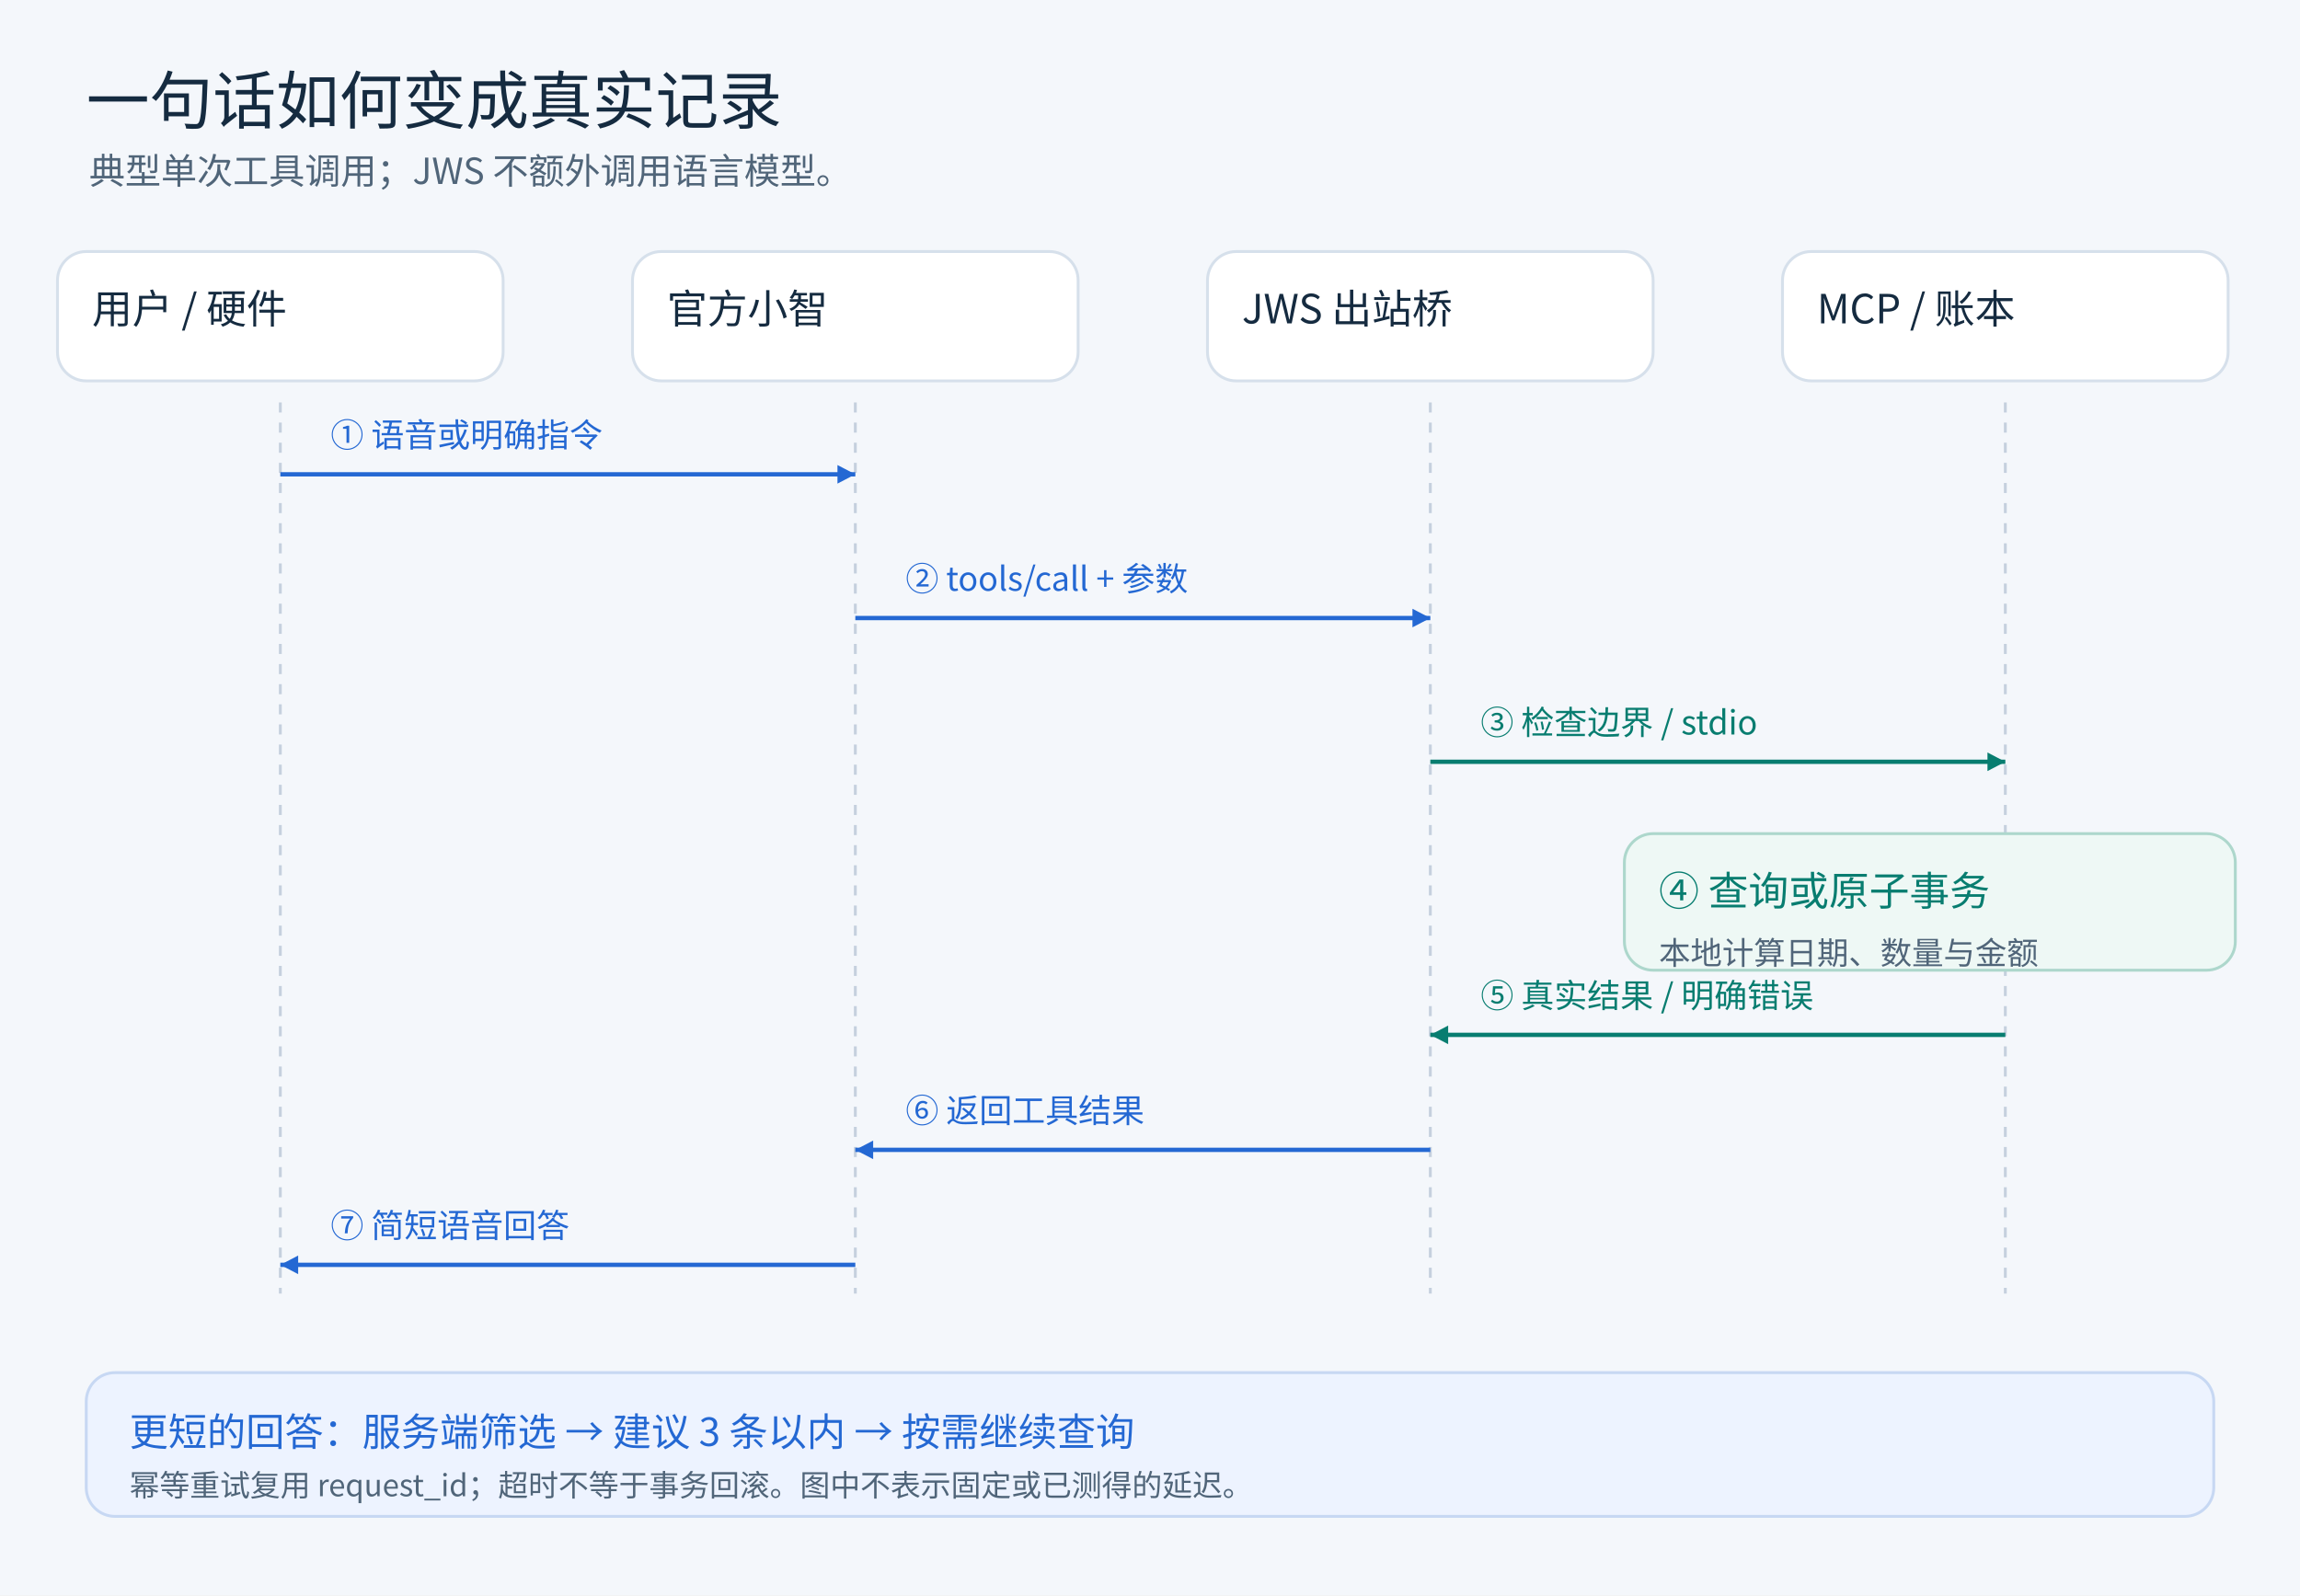
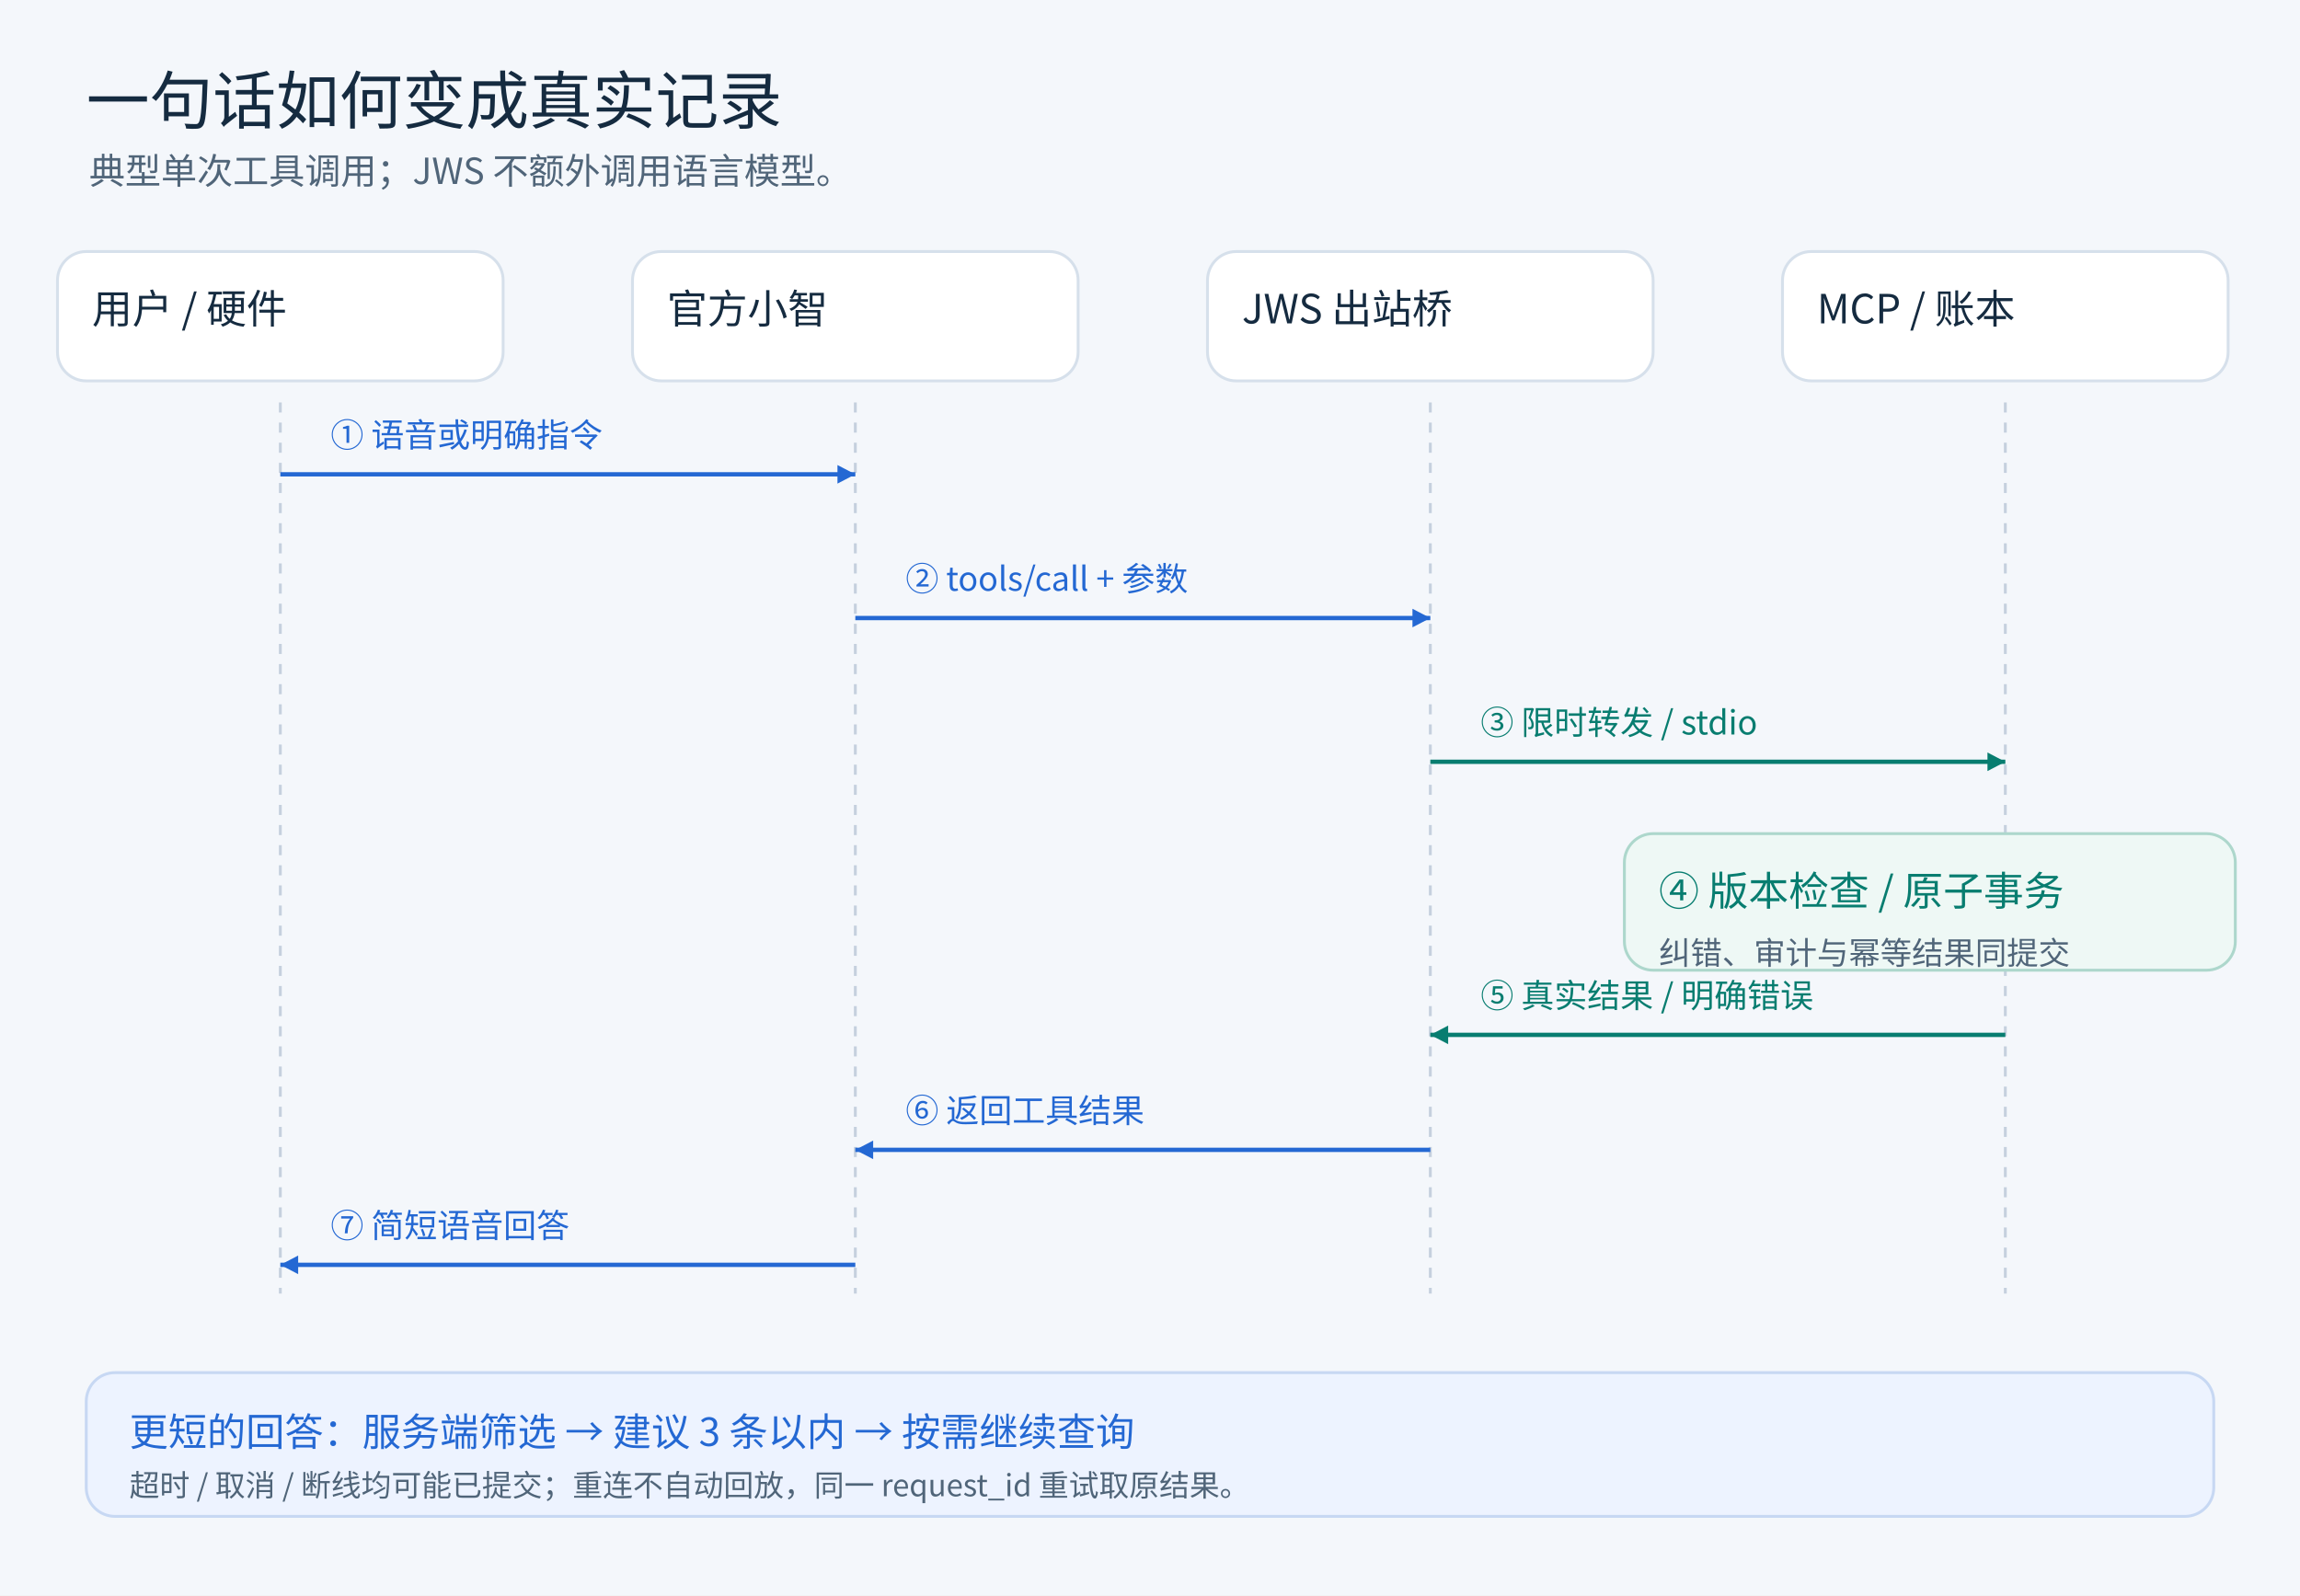
<svg xmlns="http://www.w3.org/2000/svg" width="1600" height="1110" viewBox="0 0 1600 1110" role="img">
  <rect width="100%" height="100%" fill="#f4f7fb" />
  <text x="60" y="86" font-family="PingFang SC,Noto Sans CJK SC,sans-serif" font-size="44" fill="#152b40">一句话如何变成真实记录</text>
  <text x="62" y="128" font-family="PingFang SC,Noto Sans CJK SC,sans-serif" font-size="25" fill="#506579">典型单次工具调用；JWS 不额外调用语言模型。</text>
  <rect x="40" y="175" width="310" height="90" rx="20" fill="white" stroke="#d6e0eb" stroke-width="2" />
  <text x="64" y="225" font-family="PingFang SC,Noto Sans CJK SC,sans-serif" font-size="28" fill="#152b40">用户 / 硬件</text>
  <polyline points="195,280 195,900" fill="none" stroke="#c5d0de" stroke-width="2" stroke-dasharray="7 7" />
  <rect x="440" y="175" width="310" height="90" rx="20" fill="white" stroke="#d6e0eb" stroke-width="2" />
  <text x="464" y="225" font-family="PingFang SC,Noto Sans CJK SC,sans-serif" font-size="28" fill="#152b40">官方小智</text>
  <polyline points="595,280 595,900" fill="none" stroke="#c5d0de" stroke-width="2" stroke-dasharray="7 7" />
  <rect x="840" y="175" width="310" height="90" rx="20" fill="white" stroke="#d6e0eb" stroke-width="2" />
  <text x="864" y="225" font-family="PingFang SC,Noto Sans CJK SC,sans-serif" font-size="28" fill="#152b40">JWS 出站桥</text>
  <polyline points="995,280 995,900" fill="none" stroke="#c5d0de" stroke-width="2" stroke-dasharray="7 7" />
  <rect x="1240" y="175" width="310" height="90" rx="20" fill="white" stroke="#d6e0eb" stroke-width="2" />
  <text x="1264" y="225" font-family="PingFang SC,Noto Sans CJK SC,sans-serif" font-size="28" fill="#152b40">MCP / 账本</text>
  <polyline points="1395,280 1395,900" fill="none" stroke="#c5d0de" stroke-width="2" stroke-dasharray="7 7" />
  <polyline points="195,330 595,330" fill="none" stroke="#2468d3" stroke-width="3" />
  <polygon points="595,330 582.582,336.465 582.582,323.535" fill="#2468d3" />
  <text x="230" y="311" font-family="PingFang SC,Noto Sans CJK SC,sans-serif" font-size="23" fill="#2468d3">① 语音或明确指令</text>
  <polyline points="595,430 995,430" fill="none" stroke="#2468d3" stroke-width="3" />
  <polygon points="995,430 982.582,436.465 982.582,423.535" fill="#2468d3" />
  <text x="630" y="411" font-family="PingFang SC,Noto Sans CJK SC,sans-serif" font-size="23" fill="#2468d3">② tools/call + 参数</text>
  <polyline points="995,530 1395,530" fill="none" stroke="#087d70" stroke-width="3" />
  <polygon points="1395,530 1382.582,536.465 1382.582,523.535" fill="#087d70" />
-   <text x="1030" y="511" font-family="PingFang SC,Noto Sans CJK SC,sans-serif" font-size="23" fill="#087d70">③ 检查边界 / stdio</text>
+   <text x="1030" y="511" font-family="PingFang SC,Noto Sans CJK SC,sans-serif" font-size="23" fill="#087d70">③ 限时转发 / stdio</text>
  <polyline points="1395,720 995,720" fill="none" stroke="#087d70" stroke-width="3" />
  <polygon points="995,720 1007.418,713.535 1007.418,726.465" fill="#087d70" />
  <text x="1030" y="701" font-family="PingFang SC,Noto Sans CJK SC,sans-serif" font-size="23" fill="#087d70">⑤ 真实结果 / 明确错误</text>
  <polyline points="995,800 595,800" fill="none" stroke="#2468d3" stroke-width="3" />
  <polygon points="595,800 607.418,793.535 607.418,806.465" fill="#2468d3" />
  <text x="630" y="781" font-family="PingFang SC,Noto Sans CJK SC,sans-serif" font-size="23" fill="#2468d3">⑥ 返回工具结果</text>
  <polyline points="595,880 195,880" fill="none" stroke="#2468d3" stroke-width="3" />
  <polygon points="195,880 207.418,873.535 207.418,886.465" fill="#2468d3" />
  <text x="230" y="861" font-family="PingFang SC,Noto Sans CJK SC,sans-serif" font-size="23" fill="#2468d3">⑦ 简短语音回答</text>
  <rect x="1130" y="580" width="425" height="95" rx="20" fill="#eef8f5" stroke="#add7cc" stroke-width="2" />
-   <text x="1154" y="630" font-family="PingFang SC,Noto Sans CJK SC,sans-serif" font-size="28" fill="#087d70">④ 查询或原子事务</text>
-   <text x="1154" y="671" font-family="PingFang SC,Noto Sans CJK SC,sans-serif" font-size="22" fill="#506579">本地计算日期、数量与金额</text>
+   <text x="1154" y="630" font-family="PingFang SC,Noto Sans CJK SC,sans-serif" font-size="28" fill="#087d70">④ 版本检查 / 原子事务</text>
+   <text x="1154" y="671" font-family="PingFang SC,Noto Sans CJK SC,sans-serif" font-size="22" fill="#506579">纠错、审计与幂等结果同提交</text>
  <rect x="60" y="955" width="1480" height="100" rx="20" fill="#edf3ff" stroke="#c7d8f3" stroke-width="2" />
  <text x="90" y="1006" font-family="PingFang SC,Noto Sans CJK SC,sans-serif" font-size="27" fill="#2468d3">更短的回答：服务端筛选 → 建议 3 条以内 → 按需继续查询</text>
-   <text x="90" y="1041" font-family="PingFang SC,Noto Sans CJK SC,sans-serif" font-size="21" fill="#506579">幂等重试复用 request_id；超时不等于事务回滚。图中不表示固定或已测得的延迟。</text>
+   <text x="90" y="1041" font-family="PingFang SC,Noto Sans CJK SC,sans-serif" font-size="21" fill="#506579">超时 / 取消 / 断线均可能已提交；重连不自动回放，同一 request_id 重试取原结果。</text>
</svg>
